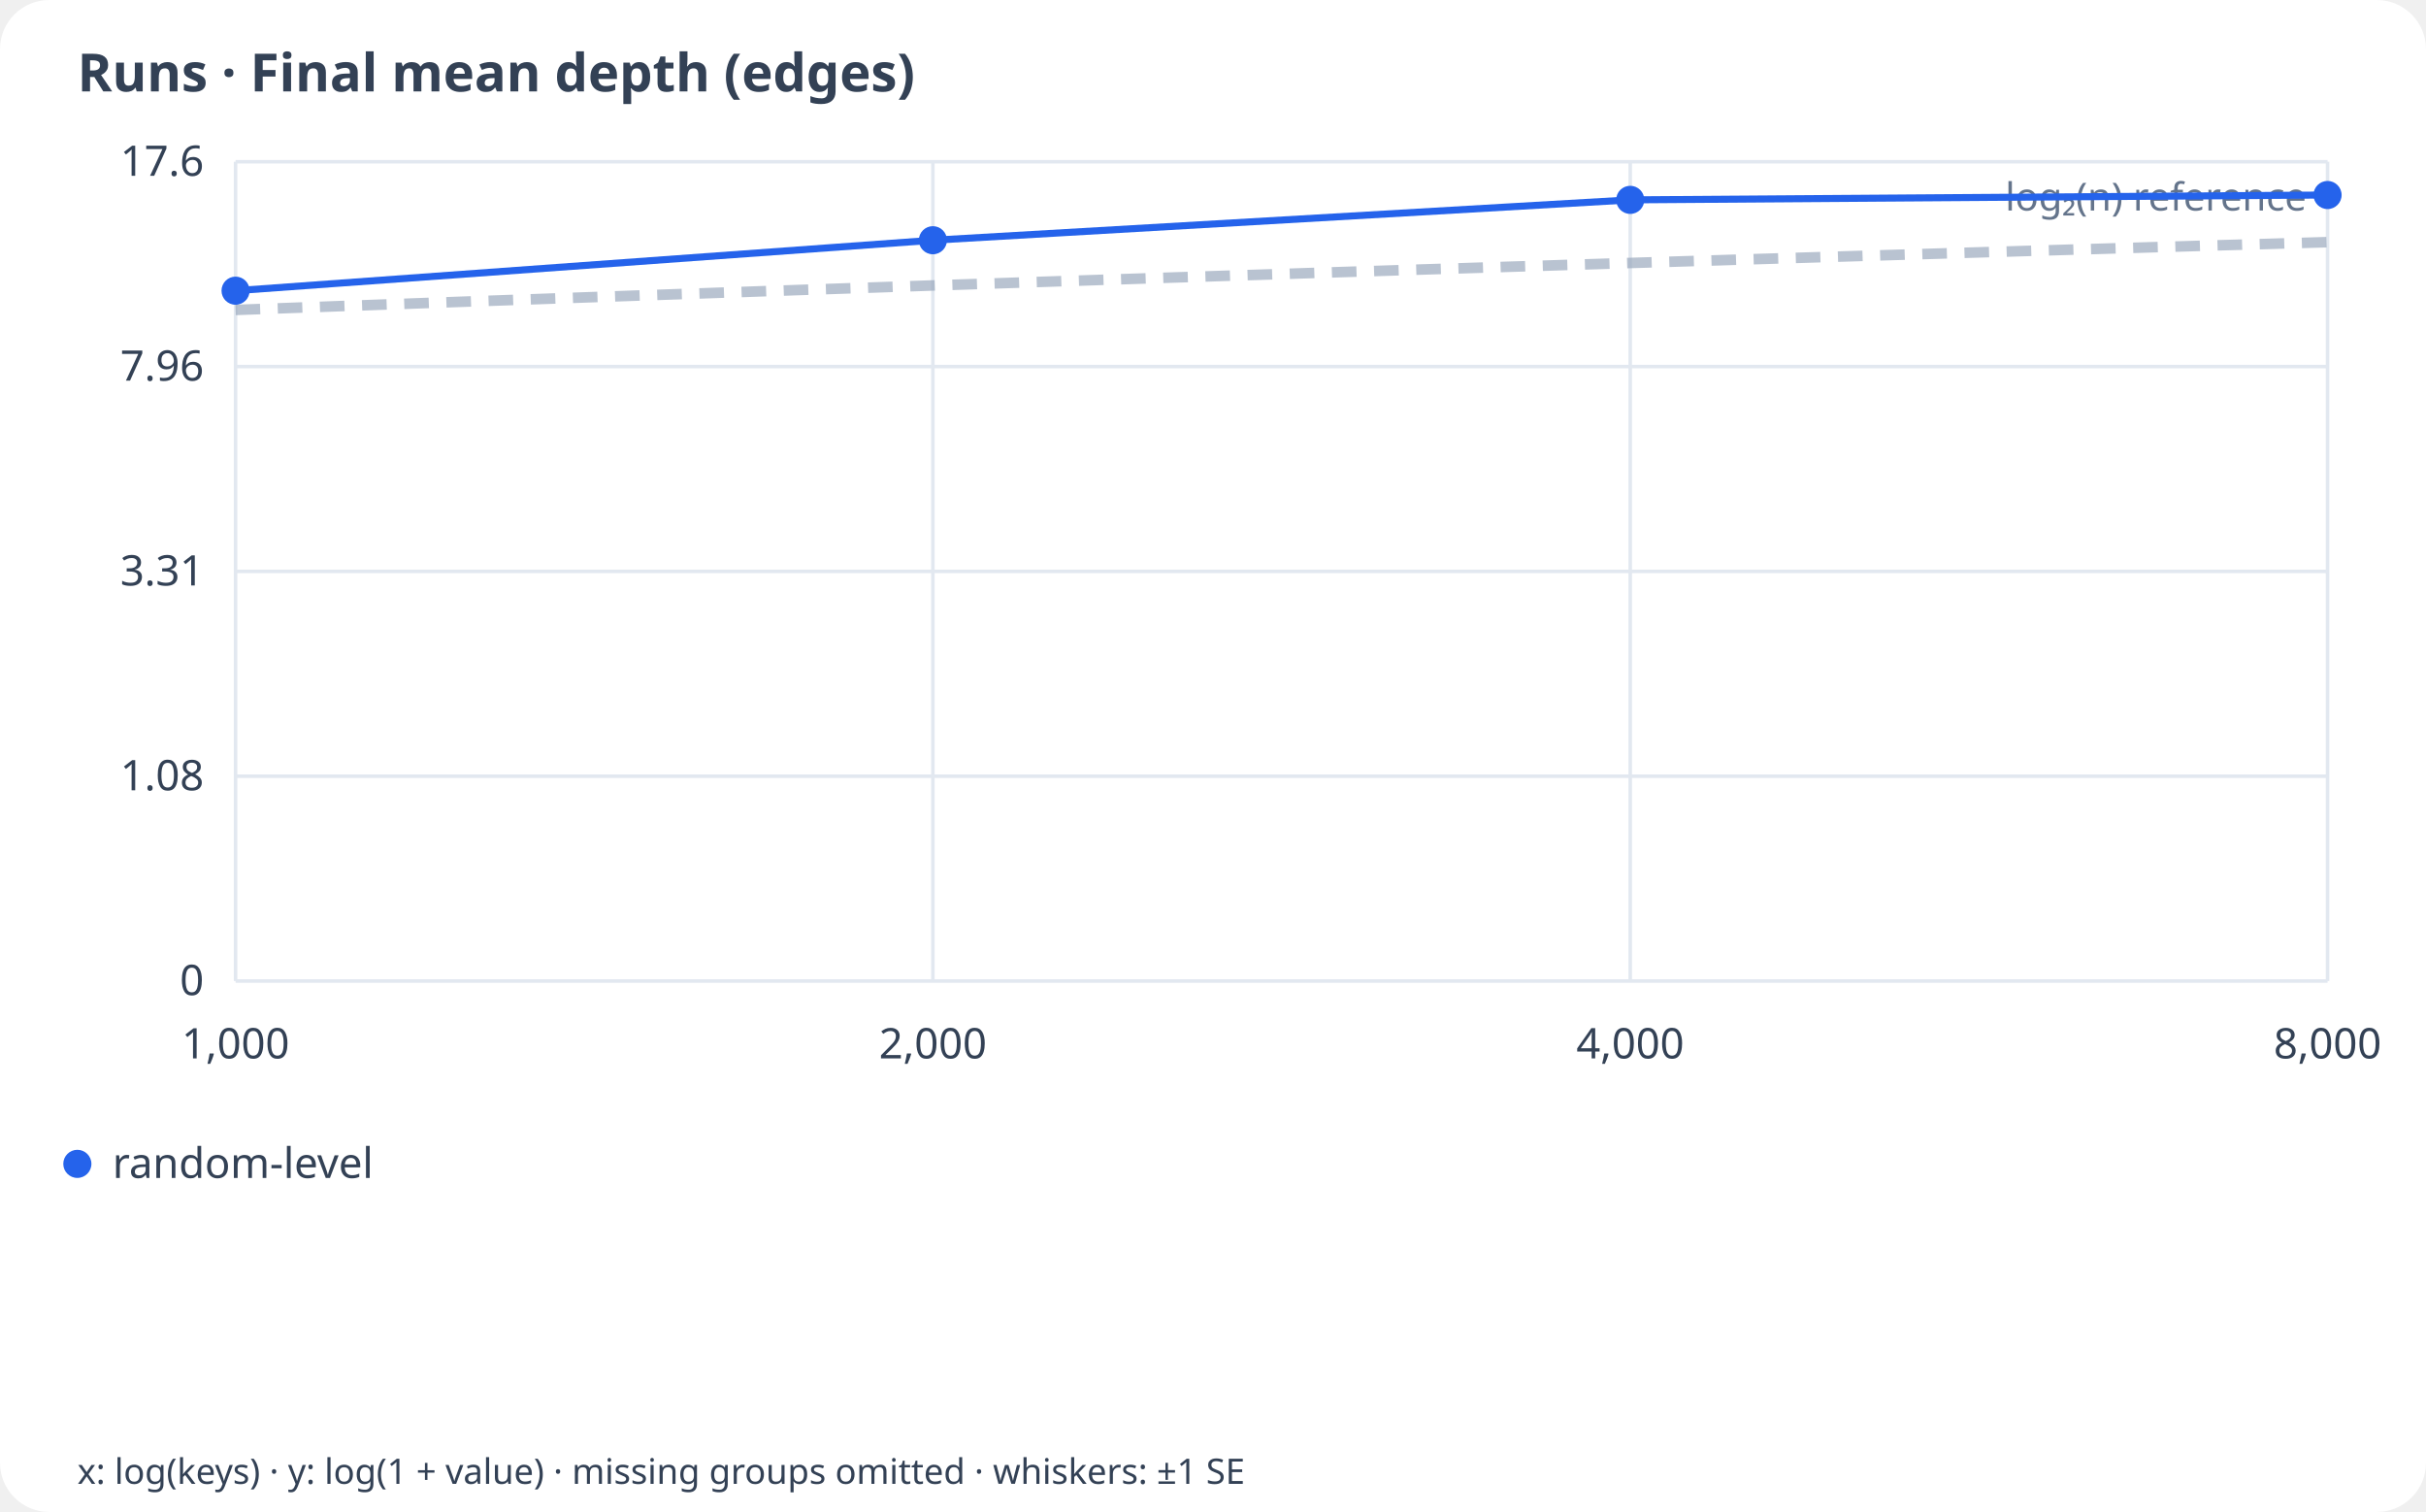
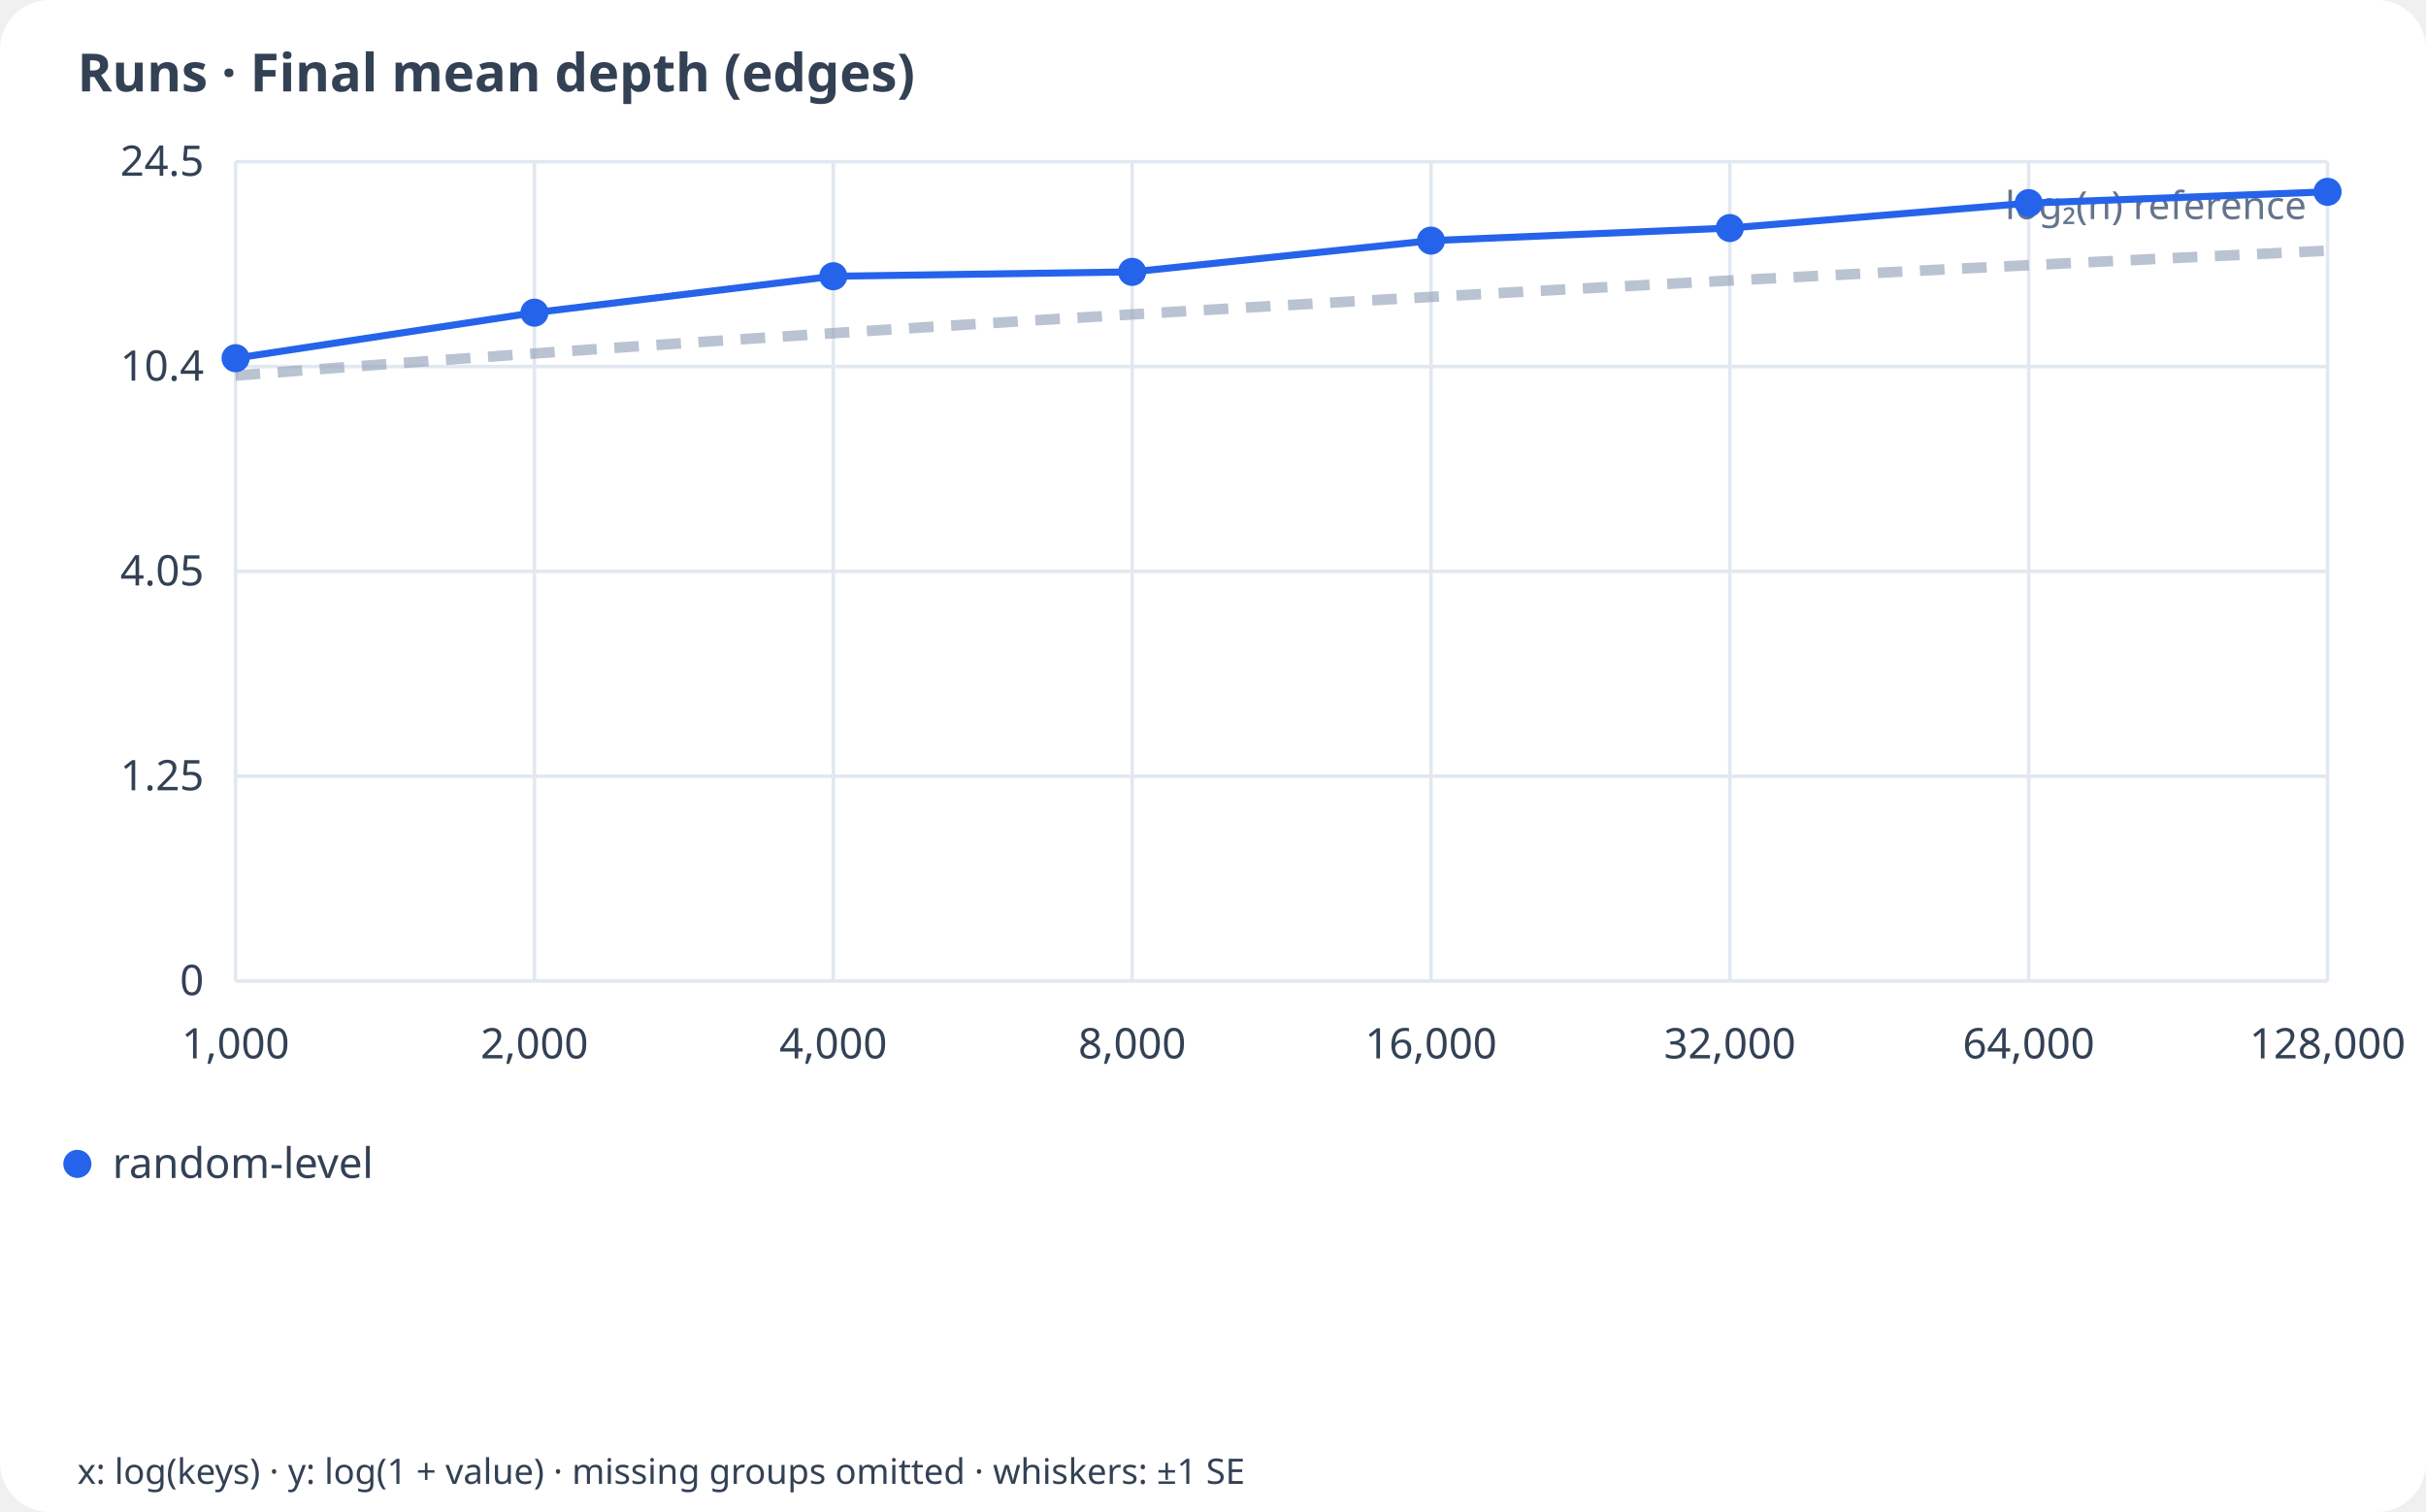
<svg xmlns="http://www.w3.org/2000/svg" viewBox="0 0 690 430" role="img" aria-labelledby="title desc">
  <style>text{font:12px system-ui,sans-serif;fill:#334155}.grid{stroke:#e2e8f0}path,line{vector-effect:non-scaling-stroke}</style>
  <rect width="690" height="430" rx="14" fill="white" />
  <text x="22" y="26" style="font-size:15px;font-weight:650">Runs · Final mean depth (edges)</text>
  <line class="grid" x1="67" x2="662" y1="279.00" y2="279.00" />
  <text x="58" y="283.00" text-anchor="end">0</text>
  <line class="grid" x1="67" x2="662" y1="220.75" y2="220.75" />
-   <text x="58" y="224.75" text-anchor="end">1.08</text>
+   <text x="58" y="224.75" text-anchor="end">1.25</text>
  <line class="grid" x1="67" x2="662" y1="162.50" y2="162.50" />
-   <text x="58" y="166.50" text-anchor="end">3.31</text>
+   <text x="58" y="166.50" text-anchor="end">4.05</text>
  <line class="grid" x1="67" x2="662" y1="104.25" y2="104.25" />
-   <text x="58" y="108.25" text-anchor="end">7.96</text>
+   <text x="58" y="108.25" text-anchor="end">10.4</text>
  <line class="grid" x1="67" x2="662" y1="46.00" y2="46.00" />
-   <text x="58" y="50.00" text-anchor="end">17.6</text>
+   <text x="58" y="50.00" text-anchor="end">24.5</text>
  <line class="grid" x1="67.00" x2="67.00" y1="46" y2="279" />
  <text x="67.00" y="301" text-anchor="middle">1,000</text>
-   <line class="grid" x1="265.33" x2="265.33" y1="46" y2="279" />
-   <text x="265.33" y="301" text-anchor="middle">2,000</text>
-   <line class="grid" x1="463.67" x2="463.67" y1="46" y2="279" />
-   <text x="463.67" y="301" text-anchor="middle">4,000</text>
+   <line class="grid" x1="152.00" x2="152.00" y1="46" y2="279" />
+   <text x="152.00" y="301" text-anchor="middle">2,000</text>
+   <line class="grid" x1="237.00" x2="237.00" y1="46" y2="279" />
+   <text x="237.00" y="301" text-anchor="middle">4,000</text>
+   <line class="grid" x1="322.00" x2="322.00" y1="46" y2="279" />
+   <text x="322.00" y="301" text-anchor="middle">8,000</text>
+   <line class="grid" x1="407.00" x2="407.00" y1="46" y2="279" />
+   <text x="407.00" y="301" text-anchor="middle">16,000</text>
+   <line class="grid" x1="492.00" x2="492.00" y1="46" y2="279" />
+   <text x="492.00" y="301" text-anchor="middle">32,000</text>
+   <line class="grid" x1="577.00" x2="577.00" y1="46" y2="279" />
+   <text x="577.00" y="301" text-anchor="middle">64,000</text>
  <line class="grid" x1="662.00" x2="662.00" y1="46" y2="279" />
-   <text x="662.00" y="301" text-anchor="middle">8,000</text>
-   <path class="log-reference" d="M67.00,88.14 L72.95,87.93 L78.90,87.71 L84.85,87.49 L90.80,87.28 L96.75,87.06 L102.70,86.85 L108.65,86.63 L114.60,86.42 L120.55,86.20 L126.50,85.99 L132.45,85.78 L138.40,85.57 L144.35,85.36 L150.30,85.15 L156.25,84.94 L162.20,84.73 L168.15,84.52 L174.10,84.31 L180.05,84.10 L186.00,83.90 L191.95,83.69 L197.90,83.49 L203.85,83.28 L209.80,83.08 L215.75,82.87 L221.70,82.67 L227.65,82.46 L233.60,82.26 L239.55,82.06 L245.50,81.86 L251.45,81.66 L257.40,81.45 L263.35,81.25 L269.30,81.05 L275.25,80.86 L281.20,80.66 L287.15,80.46 L293.10,80.26 L299.05,80.06 L305.00,79.87 L310.95,79.67 L316.90,79.47 L322.85,79.28 L328.80,79.08 L334.75,78.89 L340.70,78.70 L346.65,78.50 L352.60,78.31 L358.55,78.12 L364.50,77.93 L370.45,77.73 L376.40,77.54 L382.35,77.35 L388.30,77.16 L394.25,76.97 L400.20,76.78 L406.15,76.59 L412.10,76.41 L418.05,76.22 L424.00,76.03 L429.95,75.84 L435.90,75.66 L441.85,75.47 L447.80,75.28 L453.75,75.10 L459.70,74.91 L465.65,74.73 L471.60,74.55 L477.55,74.36 L483.50,74.18 L489.45,74.00 L495.40,73.81 L501.35,73.63 L507.30,73.45 L513.25,73.27 L519.20,73.09 L525.15,72.91 L531.10,72.73 L537.05,72.55 L543.00,72.37 L548.95,72.19 L554.90,72.01 L560.85,71.83 L566.80,71.66 L572.75,71.48 L578.70,71.30 L584.65,71.13 L590.60,70.95 L596.55,70.78 L602.50,70.60 L608.45,70.43 L614.40,70.25 L620.35,70.08 L626.30,69.90 L632.25,69.73 L638.20,69.56 L644.15,69.39 L650.10,69.21 L656.05,69.04 L662.00,68.87" stroke="#94a3b8" stroke-width="3" stroke-dasharray="7 5" opacity="0.65" fill="none" />
-   <text x="656" y="59.87" text-anchor="end" style="fill:#64748b;font-size:11px">log₂(n) reference</text>
-   <path d="M67.00,84.68V80.72 M64.00,84.68h6 M64.00,80.72h6" stroke="#2563eb" fill="none" />
-   <circle cx="67.00" cy="82.67" r="4" fill="#2563eb" />
-   <path d="M67.00,82.67 L265.33,68.32" stroke="#2563eb" stroke-width="2" fill="none" />
-   <path d="M265.33,70.29V66.41 M262.33,70.29h6 M262.33,66.41h6" stroke="#2563eb" fill="none" />
-   <circle cx="265.33" cy="68.32" r="4" fill="#2563eb" />
-   <path d="M265.33,68.32 L463.67,56.84" stroke="#2563eb" stroke-width="2" fill="none" />
-   <path d="M463.67,58.85V54.88 M460.67,58.85h6 M460.67,54.88h6" stroke="#2563eb" fill="none" />
-   <circle cx="463.67" cy="56.84" r="4" fill="#2563eb" />
-   <path d="M463.67,56.84 L662.00,55.46" stroke="#2563eb" stroke-width="2" fill="none" />
-   <path d="M662.00,56.42V54.52 M659.00,56.42h6 M659.00,54.52h6" stroke="#2563eb" fill="none" />
-   <circle cx="662.00" cy="55.46" r="4" fill="#2563eb" />
+   <text x="662.00" y="301" text-anchor="middle">128,000</text>
+   <path class="log-reference" d="M67.00,106.80 L72.95,106.34 L78.90,105.89 L84.85,105.44 L90.80,104.99 L96.75,104.54 L102.70,104.10 L108.65,103.66 L114.60,103.22 L120.55,102.79 L126.50,102.35 L132.45,101.92 L138.40,101.49 L144.35,101.07 L150.30,100.65 L156.25,100.23 L162.20,99.81 L168.15,99.39 L174.10,98.98 L180.05,98.57 L186.00,98.16 L191.95,97.76 L197.90,97.35 L203.85,96.95 L209.80,96.55 L215.75,96.16 L221.70,95.76 L227.65,95.37 L233.60,94.98 L239.55,94.59 L245.50,94.20 L251.45,93.82 L257.40,93.44 L263.35,93.06 L269.30,92.68 L275.25,92.30 L281.20,91.93 L287.15,91.56 L293.10,91.19 L299.05,90.82 L305.00,90.45 L310.95,90.09 L316.90,89.72 L322.85,89.36 L328.80,89.00 L334.75,88.64 L340.70,88.29 L346.65,87.94 L352.60,87.58 L358.55,87.23 L364.50,86.88 L370.45,86.54 L376.40,86.19 L382.35,85.85 L388.30,85.51 L394.25,85.16 L400.20,84.83 L406.15,84.49 L412.10,84.15 L418.05,83.82 L424.00,83.49 L429.95,83.15 L435.90,82.82 L441.85,82.50 L447.80,82.17 L453.75,81.85 L459.70,81.52 L465.65,81.20 L471.60,80.88 L477.55,80.56 L483.50,80.24 L489.45,79.92 L495.40,79.61 L501.35,79.30 L507.30,78.98 L513.25,78.67 L519.20,78.36 L525.15,78.05 L531.10,77.75 L537.05,77.44 L543.00,77.14 L548.95,76.83 L554.90,76.53 L560.85,76.23 L566.80,75.93 L572.75,75.63 L578.70,75.34 L584.65,75.04 L590.60,74.75 L596.55,74.45 L602.50,74.16 L608.45,73.87 L614.40,73.58 L620.35,73.29 L626.30,73.00 L632.25,72.72 L638.20,72.43 L644.15,72.15 L650.10,71.87 L656.05,71.58 L662.00,71.30" stroke="#94a3b8" stroke-width="3" stroke-dasharray="7 5" opacity="0.65" fill="none" />
+   <text x="656" y="62.30" text-anchor="end" style="fill:#64748b;font-size:11px">log₂(n) reference</text>
+   <path d="M67.00,103.68V100.10 M64.00,103.68h6 M64.00,100.10h6" stroke="#2563eb" fill="none" />
+   <circle cx="67.00" cy="101.87" r="4" fill="#2563eb" />
+   <path d="M67.00,101.87 L152.00,88.92" stroke="#2563eb" stroke-width="2" fill="none" />
+   <path d="M152.00,90.69V87.19 M149.00,90.69h6 M149.00,87.19h6" stroke="#2563eb" fill="none" />
+   <circle cx="152.00" cy="88.92" r="4" fill="#2563eb" />
+   <path d="M152.00,88.92 L237.00,78.56" stroke="#2563eb" stroke-width="2" fill="none" />
+   <path d="M237.00,80.37V76.79 M234.00,80.37h6 M234.00,76.79h6" stroke="#2563eb" fill="none" />
+   <circle cx="237.00" cy="78.56" r="4" fill="#2563eb" />
+   <path d="M237.00,78.56 L322.00,77.32" stroke="#2563eb" stroke-width="2" fill="none" />
+   <path d="M322.00,78.18V76.47 M319.00,78.18h6 M319.00,76.47h6" stroke="#2563eb" fill="none" />
+   <circle cx="322.00" cy="77.32" r="4" fill="#2563eb" />
+   <path d="M322.00,77.32 L407.00,68.43" stroke="#2563eb" stroke-width="2" fill="none" />
+   <path d="M407.00,69.95V66.94 M404.00,69.95h6 M404.00,66.94h6" stroke="#2563eb" fill="none" />
+   <circle cx="407.00" cy="68.43" r="4" fill="#2563eb" />
+   <path d="M407.00,68.43 L492.00,64.85" stroke="#2563eb" stroke-width="2" fill="none" />
+   <path d="M492.00,65.39V64.32 M489.00,65.39h6 M489.00,64.32h6" stroke="#2563eb" fill="none" />
+   <circle cx="492.00" cy="64.85" r="4" fill="#2563eb" />
+   <path d="M492.00,64.85 L577.00,57.77" stroke="#2563eb" stroke-width="2" fill="none" />
+   <path d="M577.00,58.75V56.80 M574.00,58.75h6 M574.00,56.80h6" stroke="#2563eb" fill="none" />
+   <circle cx="577.00" cy="57.77" r="4" fill="#2563eb" />
+   <path d="M577.00,57.77 L662.00,54.55" stroke="#2563eb" stroke-width="2" fill="none" />
+   <path d="M662.00,55.29V53.81 M659.00,55.29h6 M659.00,53.81h6" stroke="#2563eb" fill="none" />
+   <circle cx="662.00" cy="54.55" r="4" fill="#2563eb" />
  <circle cx="22" cy="331" r="4" fill="#2563eb" />
  <text x="32" y="335">random-level</text>
  <text x="22" y="422" style="font-size:10px">x: log(keys) · y: log(1 + value) · missing groups omitted · whiskers: ±1 SE</text>
</svg>
